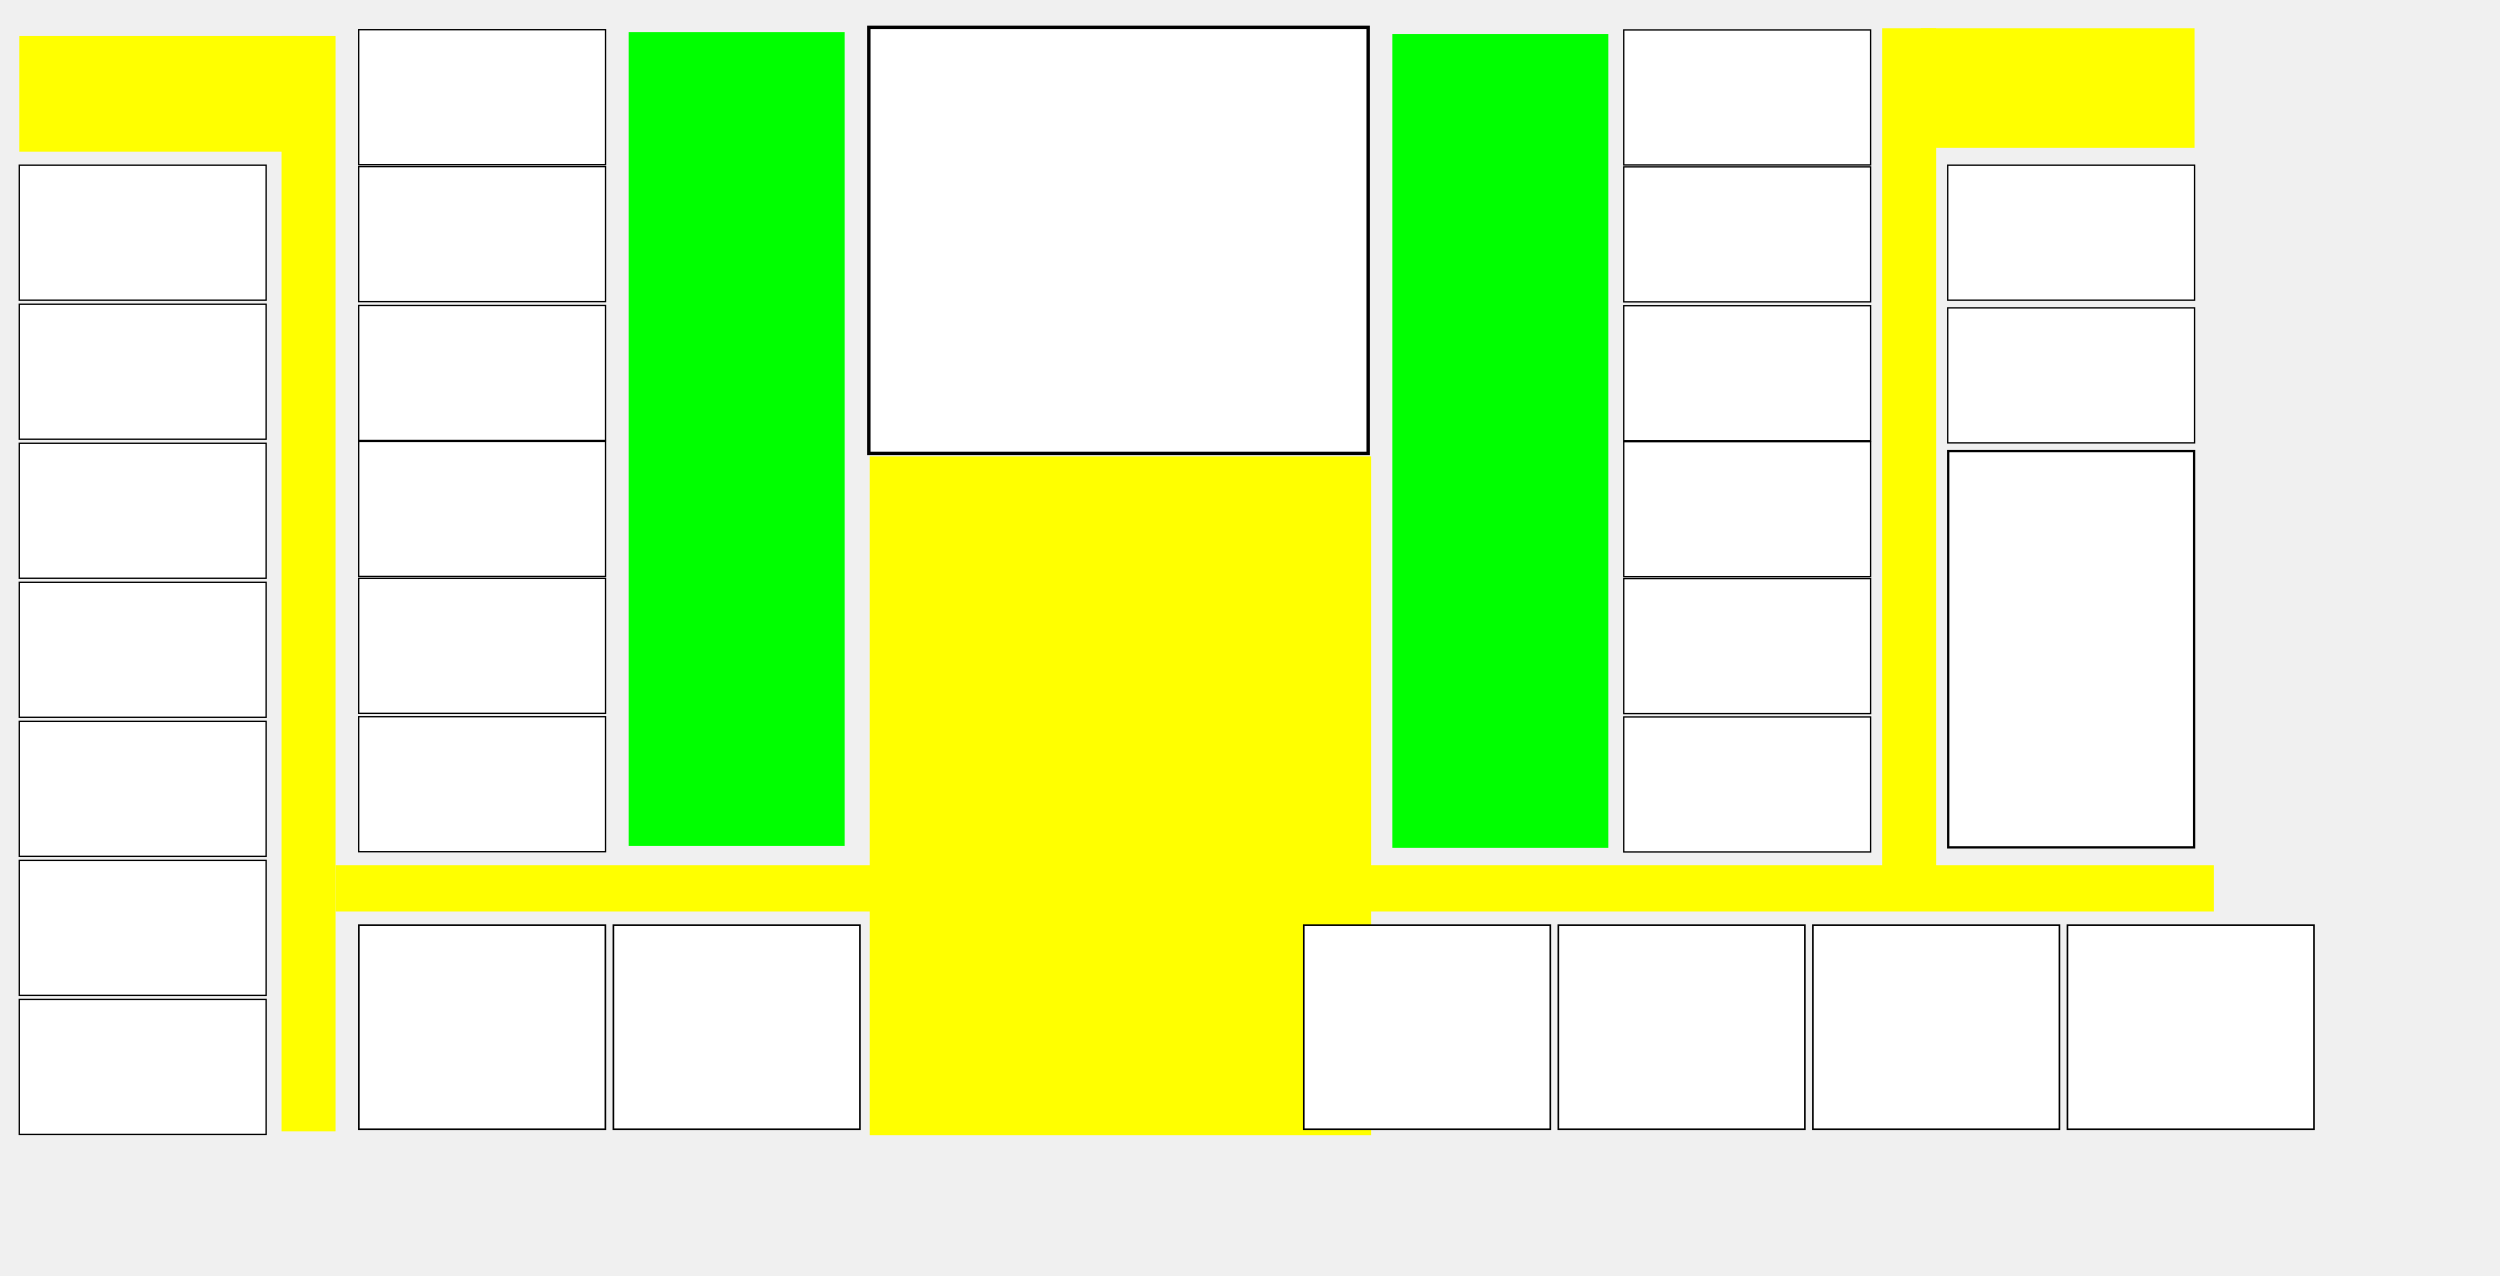
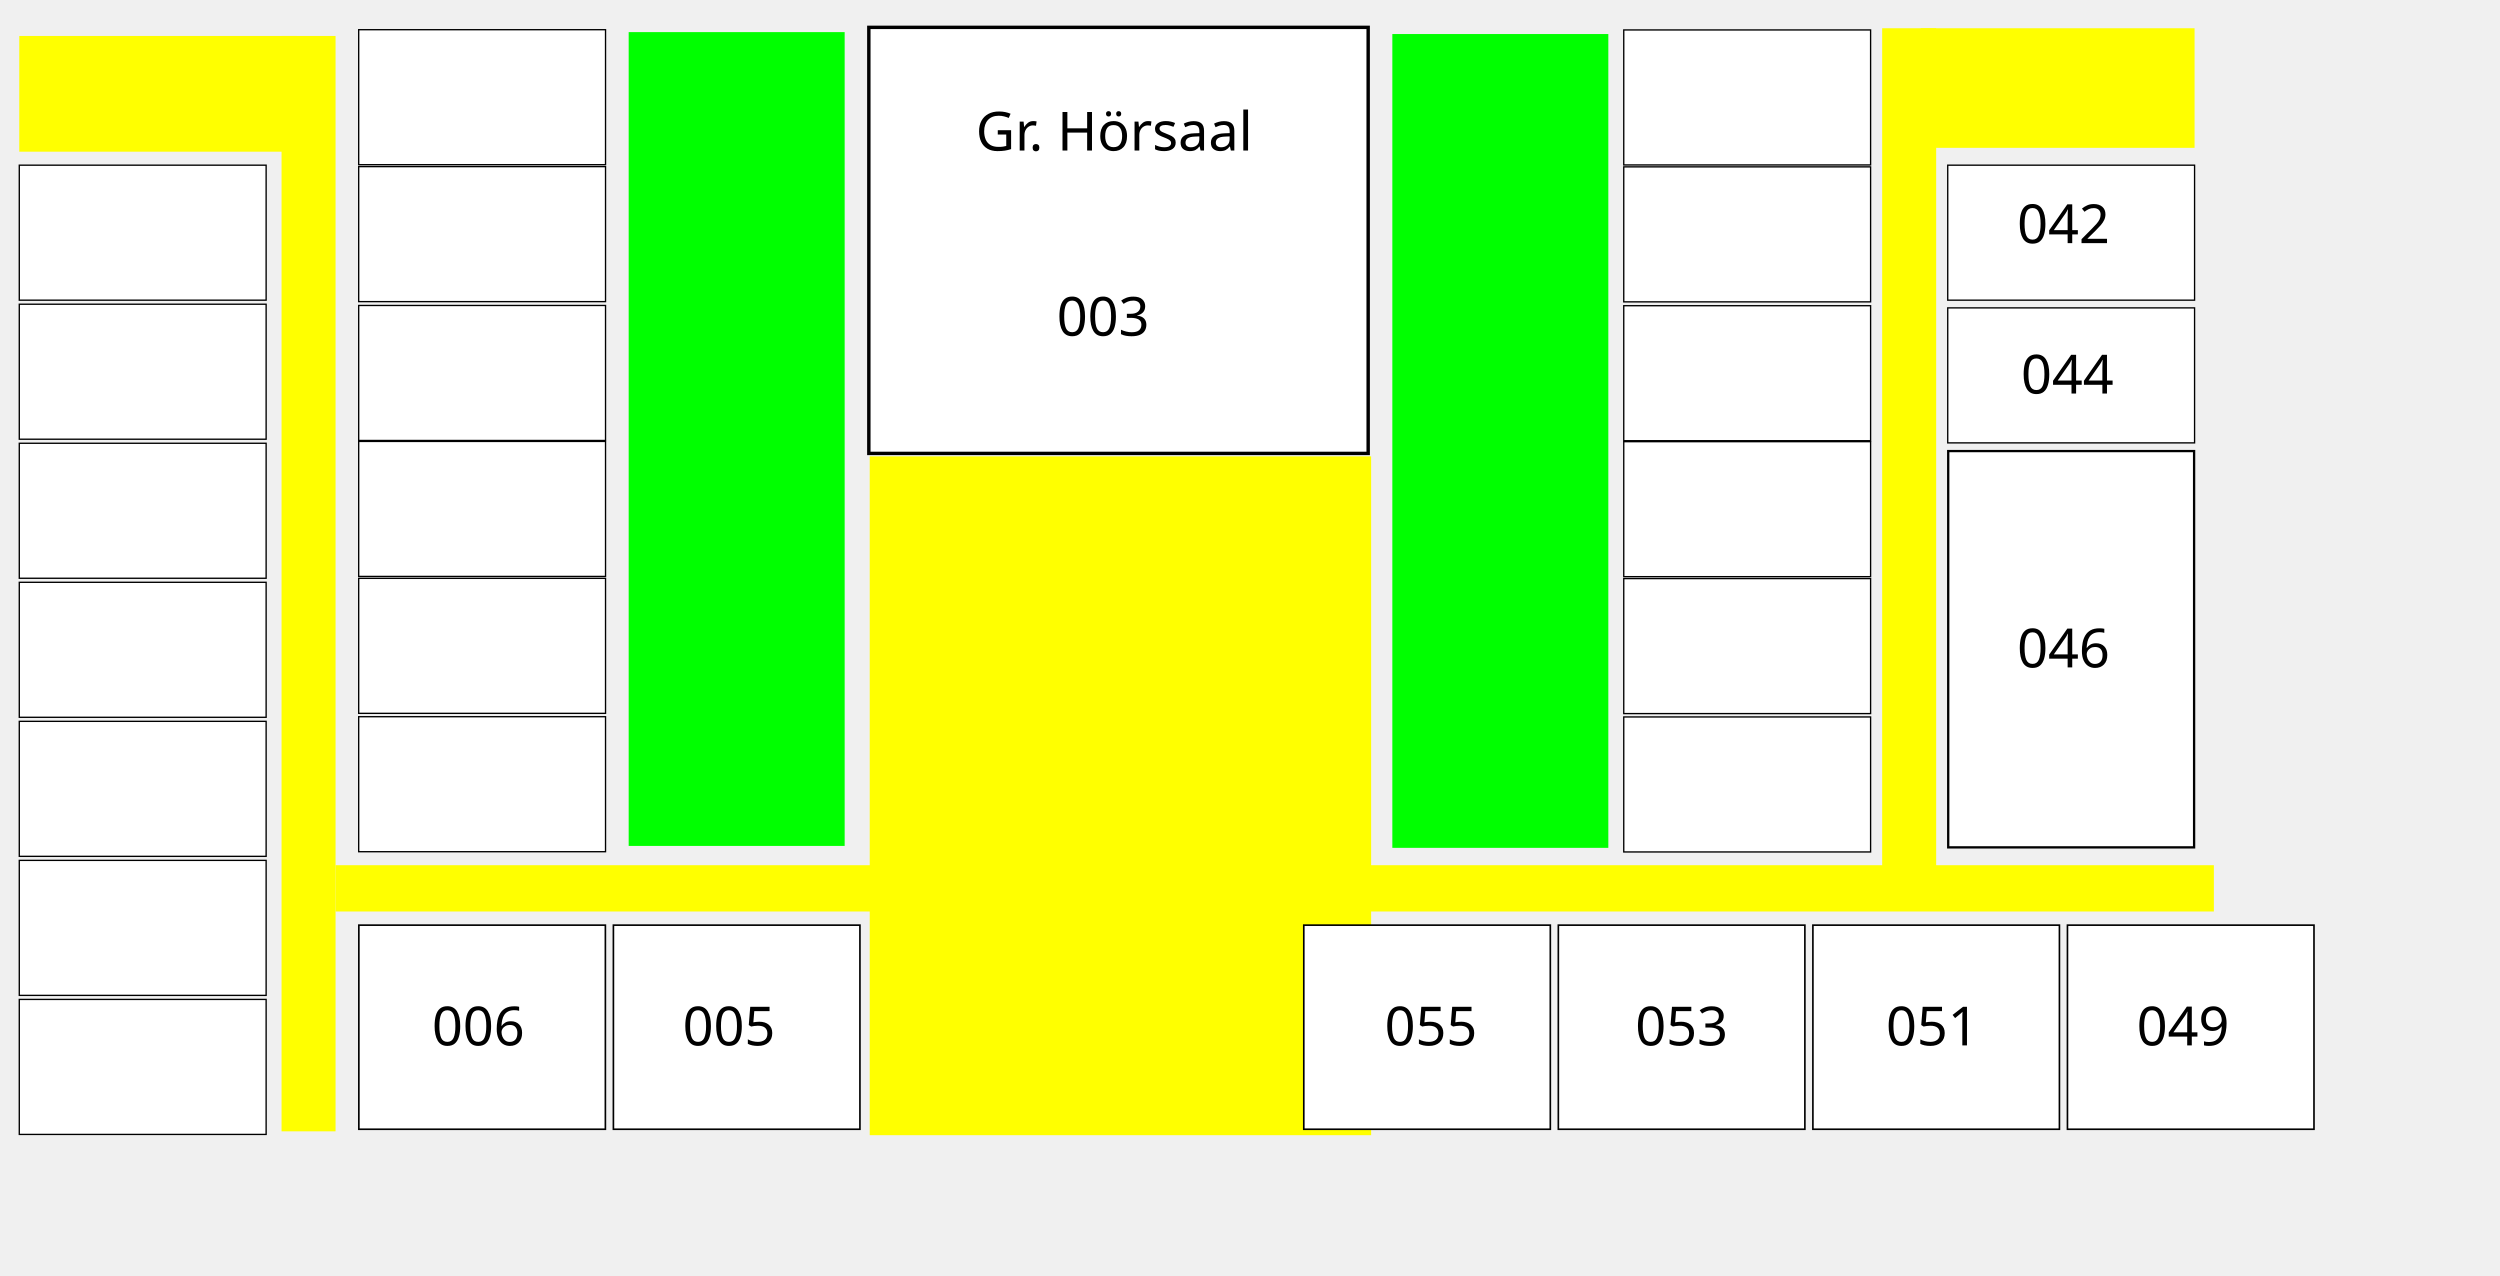
<svg xmlns="http://www.w3.org/2000/svg" width="490mm" height="250mm" id="svg2" version="1.1">
  <defs id="defs4" />
  <g id="layer1">
    <rect style="fill:#ffffff;fill-rule:evenodd;stroke:#000000;stroke-width:1px;stroke-linecap:butt;stroke-linejoin:miter;stroke-opacity:1" id="rect2985-7" width="182.857" height="100" x="14.286" y="122.362" />
    <rect style="fill:#ffffff;fill-rule:evenodd;stroke:#000000;stroke-width:1px;stroke-linecap:butt;stroke-linejoin:miter;stroke-opacity:1" id="rect2985-2" width="182.857" height="100" x="14.286" y="225.362" />
    <rect style="fill:#ffffff;fill-rule:evenodd;stroke:#000000;stroke-width:1px;stroke-linecap:butt;stroke-linejoin:miter;stroke-opacity:1" id="rect2985-4" width="182.857" height="100" x="14.286" y="328.362" />
    <rect style="fill:#ffffff;fill-rule:evenodd;stroke:#000000;stroke-width:1px;stroke-linecap:butt;stroke-linejoin:miter;stroke-opacity:1" id="rect2985-7-9" width="182.857" height="100" x="14.286" y="431.362" />
    <rect style="fill:#ffffff;fill-rule:evenodd;stroke:#000000;stroke-width:1px;stroke-linecap:butt;stroke-linejoin:miter;stroke-opacity:1" id="rect2985-2-1" width="182.857" height="100" x="14.286" y="534.362" />
    <rect style="fill:#ffffff;fill-rule:evenodd;stroke:#000000;stroke-width:1px;stroke-linecap:butt;stroke-linejoin:miter;stroke-opacity:1" id="rect2985-7-9-1" width="182.857" height="100" x="14.286" y="637.362" />
    <rect style="fill:#ffffff;fill-rule:evenodd;stroke:#000000;stroke-width:1px;stroke-linecap:butt;stroke-linejoin:miter;stroke-opacity:1" id="rect2985-2-1-0" width="182.857" height="100" x="14.286" y="740.362" />
    <rect style="fill:#ffffff;fill-rule:evenodd;stroke:#000000;stroke-width:1px;stroke-linecap:butt;stroke-linejoin:miter;stroke-opacity:1" id="rect2985-0" width="182.857" height="100" x="265.714" y="22.005" />
    <rect style="fill:#ffffff;fill-rule:evenodd;stroke:#000000;stroke-width:1px;stroke-linecap:butt;stroke-linejoin:miter;stroke-opacity:1" id="rect2985-7-8" width="182.857" height="100" x="265.714" y="123.434" />
    <rect style="fill:#ffffff;fill-rule:evenodd;stroke:#000000;stroke-width:1px;stroke-linecap:butt;stroke-linejoin:miter;stroke-opacity:1" id="rect2985-2-7" width="182.857" height="100" x="265.714" y="226.291" />
    <rect style="fill:#ffffff;fill-rule:evenodd;stroke:#000000;stroke-width:1px;stroke-linecap:butt;stroke-linejoin:miter;stroke-opacity:1" id="rect2985-4-2" width="182.857" height="100" x="265.714" y="327.005" />
    <rect style="fill:#ffffff;fill-rule:evenodd;stroke:#000000;stroke-width:1px;stroke-linecap:butt;stroke-linejoin:miter;stroke-opacity:1" id="rect2985-7-9-10" width="182.857" height="100" x="265.714" y="428.434" />
    <rect style="fill:#ffff00" id="rect3151" width="40" height="811.429" x="208.571" y="26.648" />
    <rect style="fill:#ffffff;fill-rule:evenodd;stroke:#000000;stroke-width:1px;stroke-linecap:butt;stroke-linejoin:miter;stroke-opacity:1" id="rect2985-2-1-2" width="182.857" height="100" x="265.714" y="530.934" />
    <rect style="fill:#ffffff;fill-rule:evenodd;stroke:#000000;stroke-width:1.229px;stroke-linecap:butt;stroke-linejoin:miter;stroke-opacity:1" id="rect2985-7-9-1-2" width="182.628" height="151.2" x="265.829" y="685.334" />
    <rect style="fill:#ffffff;fill-rule:evenodd;stroke:#000000;stroke-width:1.229px;stroke-linecap:butt;stroke-linejoin:miter;stroke-opacity:1" id="rect2985-7-9-1-2-8" width="182.628" height="151.2" x="454.4" y="685.334" />
    <rect style="fill:#ffff00" id="rect3207" width="1391.429" height="34.286" x="248.571" y="640.934" />
    <rect style="fill:#ffffff;fill-rule:evenodd;stroke:#000000;stroke-width:2.527px;stroke-linecap:butt;stroke-linejoin:miter;stroke-opacity:1" id="rect2985-2-1-0-6" width="369.902" height="315.616" x="643.62" y="20.268" />
    <rect style="fill:#ffff00" id="rect3207-3" width="371.429" height="502.857" x="644.286" y="338.076" />
    <rect style="fill:#ffffff;fill-rule:evenodd;stroke:#000000;stroke-width:1.229px;stroke-linecap:butt;stroke-linejoin:miter;stroke-opacity:1" id="rect2985-7-9-1-2-3" width="182.628" height="151.2" x="965.829" y="685.334" />
    <rect style="fill:#ffffff;fill-rule:evenodd;stroke:#000000;stroke-width:1.229px;stroke-linecap:butt;stroke-linejoin:miter;stroke-opacity:1" id="rect2985-7-9-1-2-8-9" width="182.628" height="151.2" x="1154.4" y="685.334" />
    <rect style="fill:#ffffff;fill-rule:evenodd;stroke:#000000;stroke-width:1.229px;stroke-linecap:butt;stroke-linejoin:miter;stroke-opacity:1" id="rect2985-7-9-1-2-6" width="182.628" height="151.2" x="1342.972" y="685.334" />
    <rect style="fill:#ffffff;fill-rule:evenodd;stroke:#000000;stroke-width:1.229px;stroke-linecap:butt;stroke-linejoin:miter;stroke-opacity:1" id="rect2985-7-9-1-2-8-7" width="182.628" height="151.2" x="1531.543" y="685.334" />
    <rect style="fill:#00ff00" id="rect3313" width="160" height="602.857" x="465.714" y="23.791" />
    <rect style="fill:#00ff00" id="rect3313-3" width="160" height="602.857" x="1031.429" y="25.219" />
    <rect style="fill:#ffffff;fill-rule:evenodd;stroke:#000000;stroke-width:1px;stroke-linecap:butt;stroke-linejoin:miter;stroke-opacity:1" id="rect2985-0-6" width="182.857" height="100" x="1202.857" y="22.184" />
    <rect style="fill:#ffffff;fill-rule:evenodd;stroke:#000000;stroke-width:1px;stroke-linecap:butt;stroke-linejoin:miter;stroke-opacity:1" id="rect2985-7-8-8" width="182.857" height="100" x="1202.857" y="123.612" />
    <rect style="fill:#ffffff;fill-rule:evenodd;stroke:#000000;stroke-width:1px;stroke-linecap:butt;stroke-linejoin:miter;stroke-opacity:1" id="rect2985-2-7-4" width="182.857" height="100" x="1202.857" y="226.469" />
    <rect style="fill:#ffffff;fill-rule:evenodd;stroke:#000000;stroke-width:1px;stroke-linecap:butt;stroke-linejoin:miter;stroke-opacity:1" id="rect2985-4-2-6" width="182.857" height="100" x="1202.857" y="327.184" />
    <rect style="fill:#ffffff;fill-rule:evenodd;stroke:#000000;stroke-width:1px;stroke-linecap:butt;stroke-linejoin:miter;stroke-opacity:1" id="rect2985-7-9-10-8" width="182.857" height="100" x="1202.857" y="428.612" />
    <rect style="fill:#ffffff;fill-rule:evenodd;stroke:#000000;stroke-width:1px;stroke-linecap:butt;stroke-linejoin:miter;stroke-opacity:1" id="rect2985-2-1-2-4" width="182.857" height="100" x="1202.857" y="531.112" />
    <rect style="fill:#ffff00" id="rect3151-6" width="40" height="631.429" x="1394.286" y="20.934" />
    <rect style="fill:#ffffff;fill-rule:evenodd;stroke:#000000;stroke-width:1.71px;stroke-linecap:butt;stroke-linejoin:miter;stroke-opacity:1" id="rect2985-7-9-1-2-8-7-6" width="182.147" height="293.576" x="1443.212" y="334.146" />
    <rect style="fill:#ffffff;fill-rule:evenodd;stroke:#000000;stroke-width:1px;stroke-linecap:butt;stroke-linejoin:miter;stroke-opacity:1" id="rect2985-7-8-8-7" width="182.857" height="100" x="1442.857" y="122.362" />
    <rect style="fill:#ffffff;fill-rule:evenodd;stroke:#000000;stroke-width:1px;stroke-linecap:butt;stroke-linejoin:miter;stroke-opacity:1" id="rect2985-7-8-8-7-3" width="182.857" height="100" x="1442.857" y="228.076" />
    <rect style="fill:#ffff00" id="rect3444" width="205.714" height="85.714" x="14.286" y="26.648" />
    <rect style="fill:#ffff00" id="rect3446" width="202.857" height="88.571" x="1422.857" y="20.934" ry="0" />
+     <text xml:space="preserve" style="font-size:40px;font-style:normal;font-weight:normal;line-height:125%;letter-spacing:0px;word-spacing:0px;fill:#000000;fill-opacity:1;stroke:none;font-family:Sans" x="722.857" y="111.541" id="text3023">
+       <tspan x="722.857" y="111.541" id="tspan3039">Gr. Hörsaal</tspan>
+     </text>
+     <text xml:space="preserve" style="font-size:40px;font-style:normal;font-weight:normal;line-height:125%;letter-spacing:0px;word-spacing:0px;fill:#000000;fill-opacity:1;stroke:none;font-family:Sans" x="782.857" y="248.684" id="text3051">
+       <tspan id="tspan3053" x="782.857" y="248.684">003</tspan>
+     </text>
+     <text xml:space="preserve" style="font-size:40px;font-style:normal;font-weight:normal;line-height:125%;letter-spacing:0px;word-spacing:0px;fill:#000000;fill-opacity:1;stroke:none;font-family:Sans" x="320" y="774.398" id="text3079">
+       <tspan id="tspan3081" x="320" y="774.398">006</tspan>
+     </text>
+     <text xml:space="preserve" style="font-size:40px;font-style:normal;font-weight:normal;line-height:125%;letter-spacing:0px;word-spacing:0px;fill:#000000;fill-opacity:1;stroke:none;font-family:Sans" x="505.714" y="774.398" id="text3083">
+       <tspan id="tspan3085" x="505.714" y="774.398">005</tspan>
+     </text>
+     <text xml:space="preserve" style="font-size:40px;font-style:normal;font-weight:normal;line-height:125%;letter-spacing:0px;word-spacing:0px;fill:#000000;fill-opacity:1;stroke:none;font-family:Sans" x="1025.714" y="774.398" id="text3087">
+       <tspan id="tspan3089" x="1025.714" y="774.398">055</tspan>
+     </text>
+     <text xml:space="preserve" style="font-size:40px;font-style:normal;font-weight:normal;line-height:125%;letter-spacing:0px;word-spacing:0px;fill:#000000;fill-opacity:1;stroke:none;font-family:Sans" x="1211.429" y="774.398" id="text3091">
+       <tspan id="tspan3093" x="1211.429" y="774.398">053</tspan>
+     </text>
+     <text xml:space="preserve" style="font-size:40px;font-style:normal;font-weight:normal;line-height:125%;letter-spacing:0px;word-spacing:0px;fill:#000000;fill-opacity:1;stroke:none;font-family:Sans" x="1397.143" y="774.398" id="text3095">
+       <tspan id="tspan3097" x="1397.143" y="774.398">051</tspan>
+     </text>
+     <text xml:space="preserve" style="font-size:40px;font-style:normal;font-weight:normal;line-height:125%;letter-spacing:0px;word-spacing:0px;fill:#000000;fill-opacity:1;stroke:none;font-family:Sans" x="1582.857" y="774.398" id="text3099">
+       <tspan id="tspan3101" x="1582.857" y="774.398">049</tspan>
+     </text>
+     <text xml:space="preserve" style="font-size:40px;font-style:normal;font-weight:normal;line-height:125%;letter-spacing:0px;word-spacing:0px;fill:#000000;fill-opacity:1;stroke:none;font-family:Sans" x="1494.286" y="494.398" id="text3103">
+       <tspan id="tspan3105" x="1494.286" y="494.398">046</tspan>
+     </text>
+     <text xml:space="preserve" style="font-size:40px;font-style:normal;font-weight:normal;line-height:125%;letter-spacing:0px;word-spacing:0px;fill:#000000;fill-opacity:1;stroke:none;font-family:Sans" x="1497.143" y="291.541" id="text3107">
+       <tspan id="tspan3109" x="1497.143" y="291.541">044</tspan>
+     </text>
+     <text xml:space="preserve" style="font-size:40px;font-style:normal;font-weight:normal;line-height:125%;letter-spacing:0px;word-spacing:0px;fill:#000000;fill-opacity:1;stroke:none;font-family:Sans" x="1494.286" y="180.112" id="text3111">
+       <tspan id="tspan3113" x="1494.286" y="180.112">042</tspan>
+     </text>
+     <path style="fill:#241c1c" id="path3117" d="m 820,-88.459 a 40,37.143 0 1 1 -80,0 40,37.143 0 1 1 80,0 z" />
+     <rect style="fill:#241c1c" id="rect3119" width="1017.143" height="5.714" x="285.714" y="-94.173" />
  </g>
</svg>
